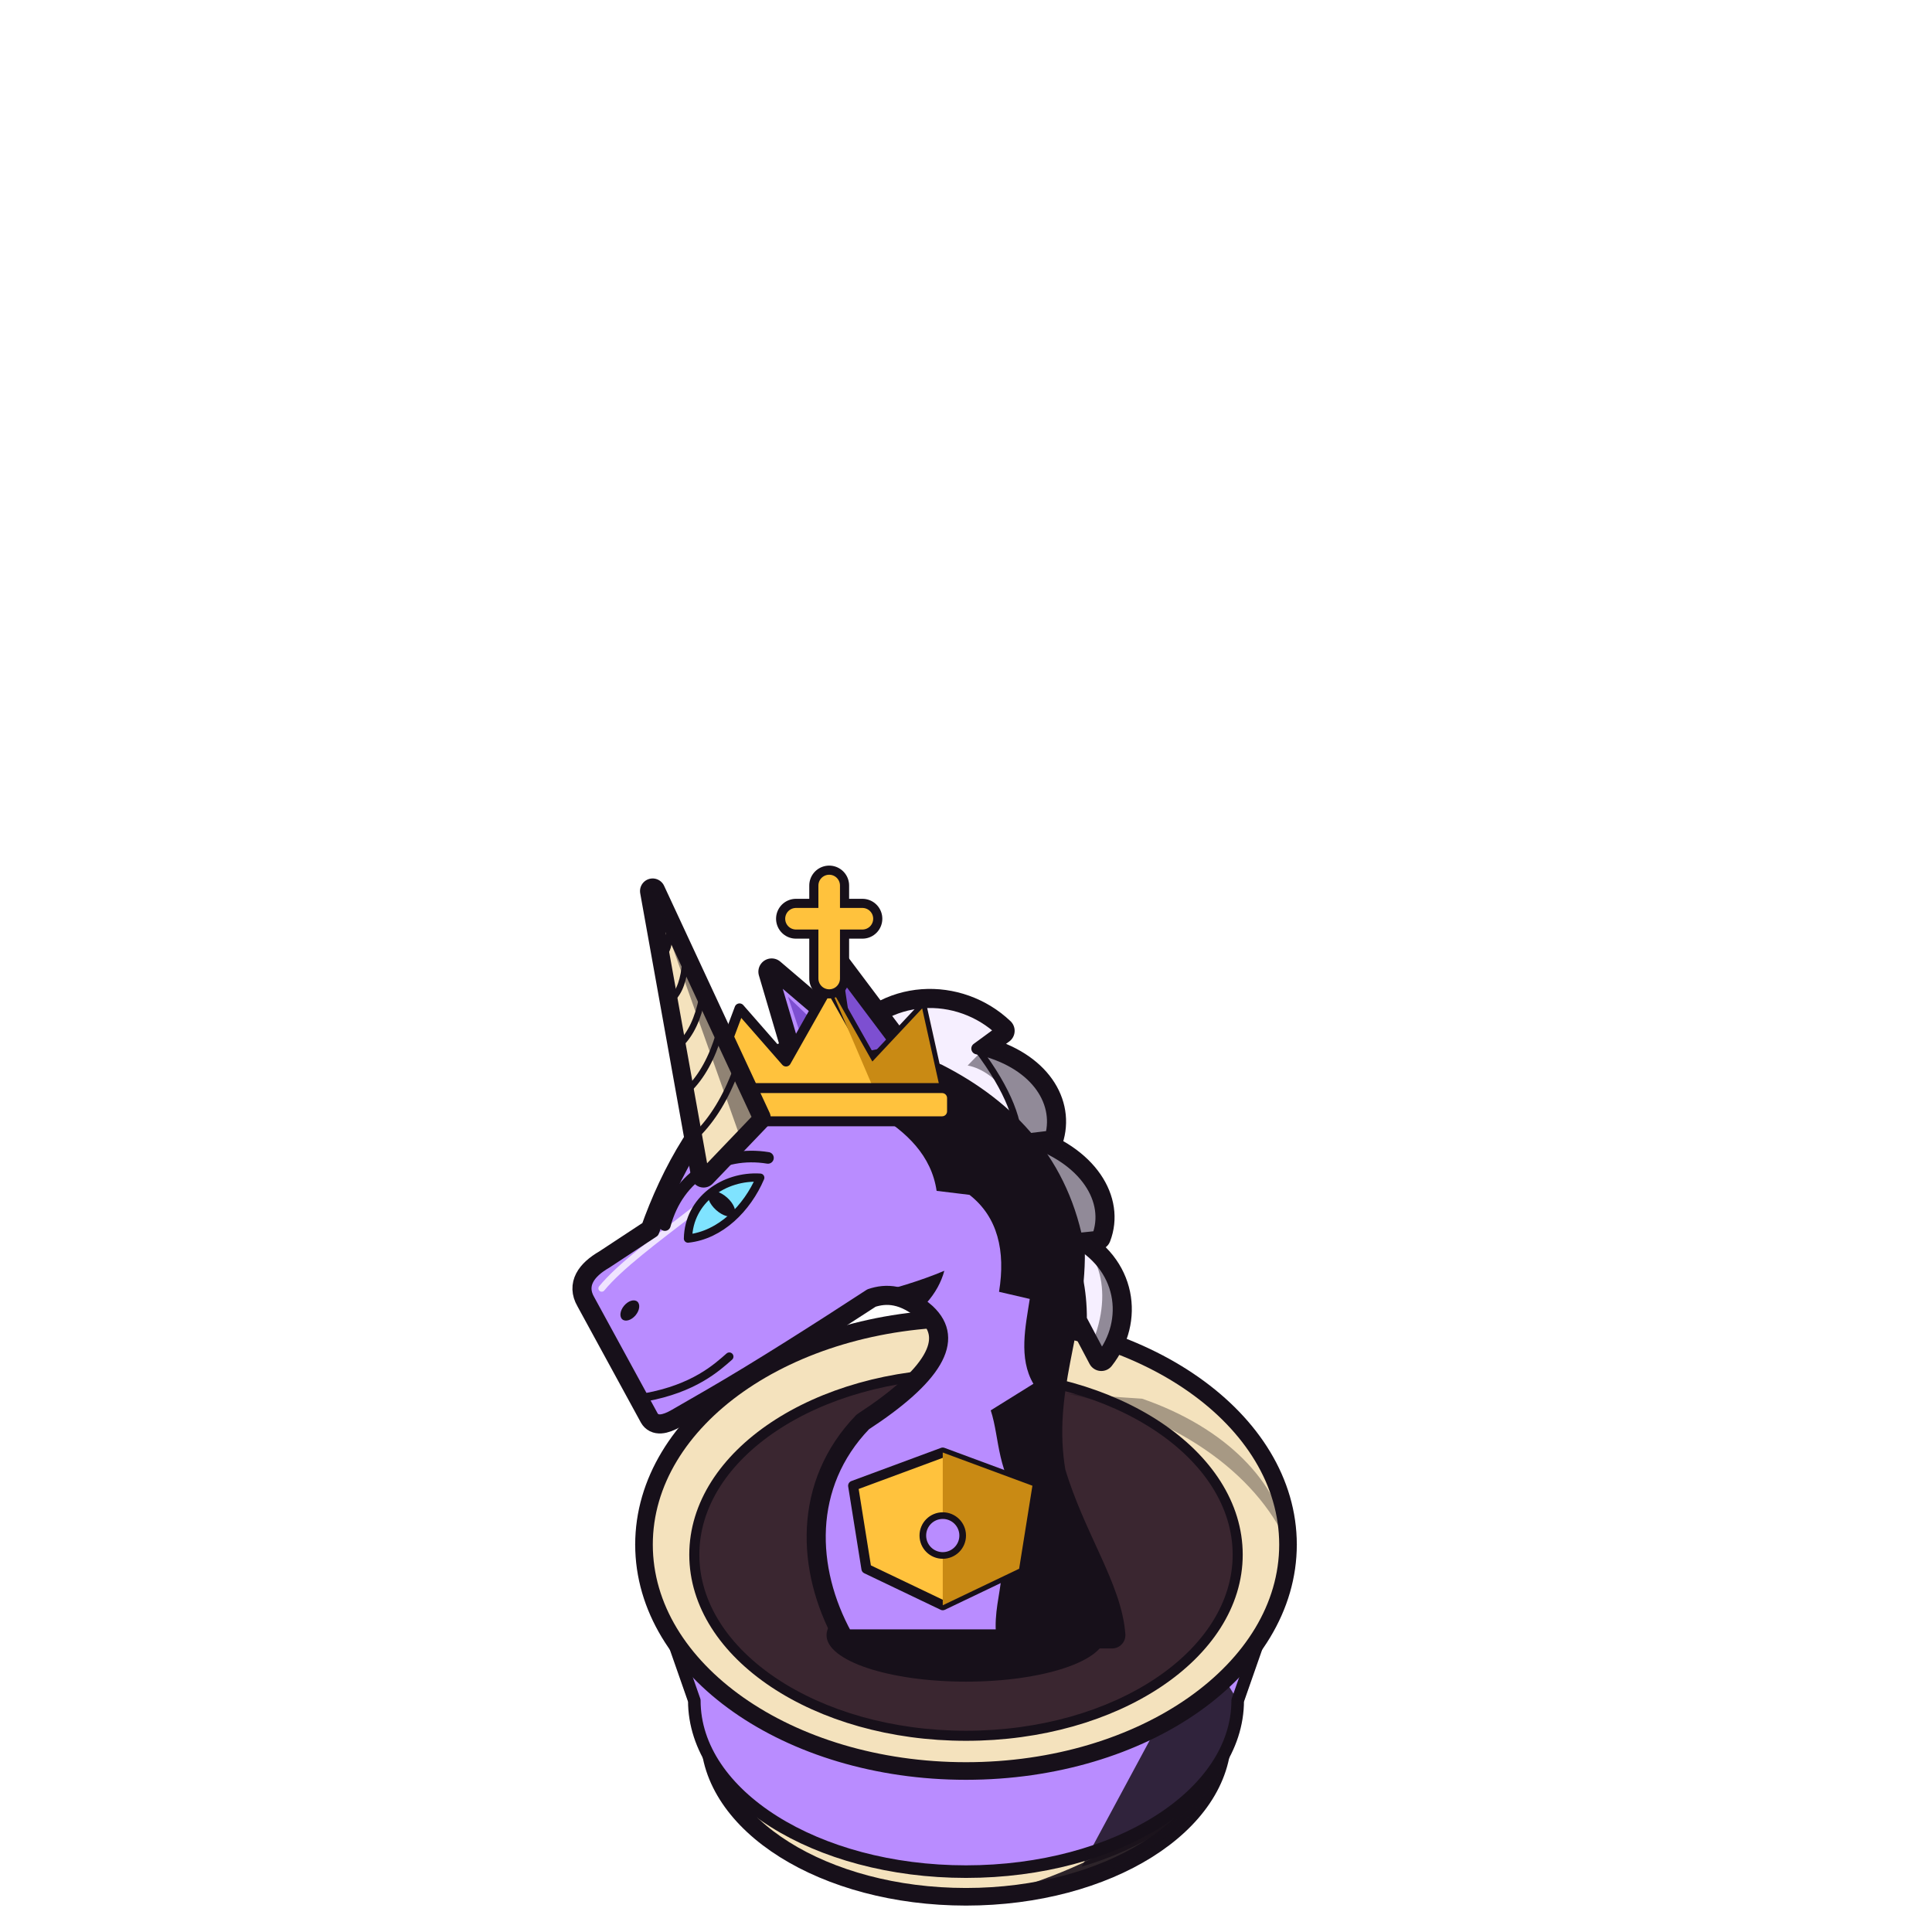
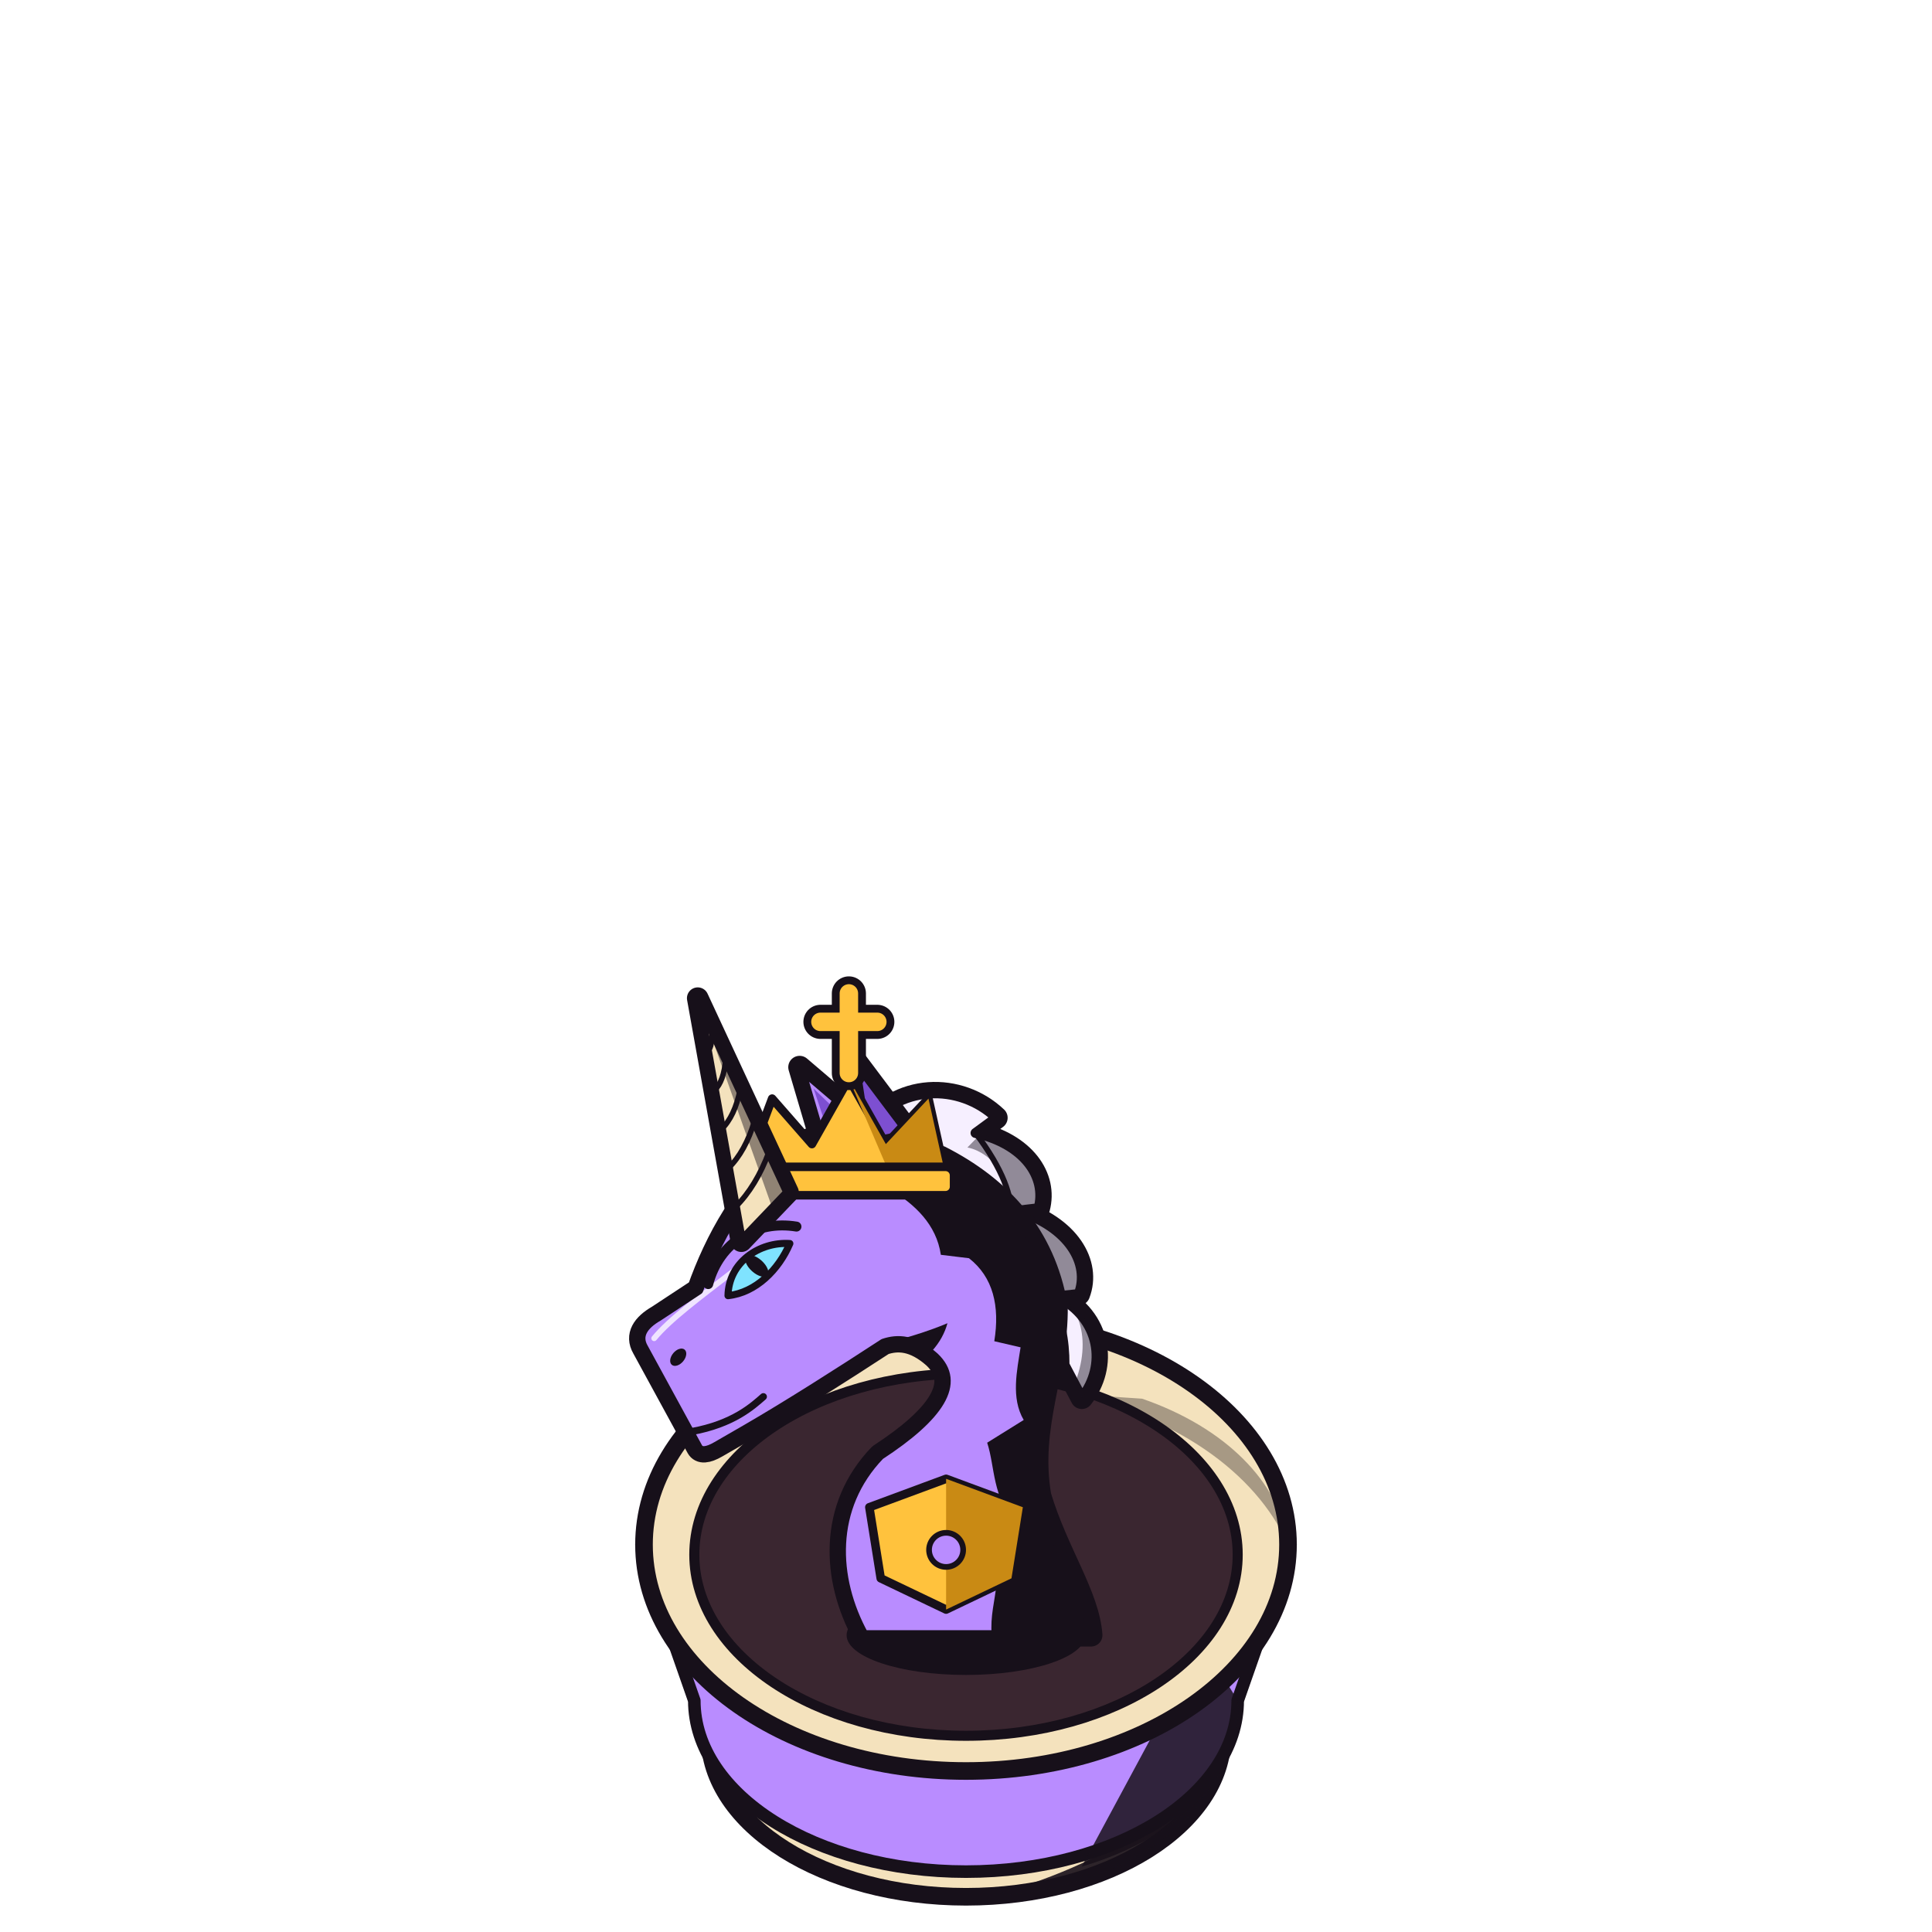
<svg xmlns="http://www.w3.org/2000/svg" viewBox="0 0 768 768" width="768" height="768">
  <path d="M256,614 L282,690 A102,64 0 0 0 486,690 L512,614 Z" fill="#f4e2bd" stroke="#17101a" stroke-width="7" stroke-linejoin="round" />
  <path d="M498,614 L486,690 A102,64 0 0 1 392,754 C440,742 478,716 486,690 Z" fill="#17101a" opacity=".9" />
  <path d="M262,636 L276,676 A108,68 0 0 0 492,676 L506,636 A128,90 0 0 1 262,636 Z" fill="#b98cff" stroke="#17101a" stroke-width="5" stroke-linejoin="round" />
  <path d="M470,640 L492,676 A108,68 0 0 1 430,742 L458,690 Z" fill="#17101a" opacity=".85" />
  <ellipse cx="384" cy="614" rx="128" ry="90" fill="#f4e2bd" stroke="#17101a" stroke-width="7" />
  <ellipse cx="384" cy="618" rx="108" ry="72" fill="#3a2630" stroke="#17101a" stroke-width="4" />
  <path d="M424,554 A128,90 0 0 1 512,614 A108,72 0 0 0 454,556 Z" fill="#17101a" opacity=".35" />
-   <g transform="translate(384 650) scale(0.66) translate(-384 -650)">
+   <g transform="translate(384 650) scale(0.565) translate(-384 -650)">
    <ellipse cx="384" cy="650" rx="84" ry="28" fill="#17101a" />
    <path d="M311.8,296.1 C335.7,261.5 379.6,261.6 405.3,286.0 L390.7,296.7 C425.2,304.5 440.9,327.8 435.1,349.6 L420.0,351.4 C456.5,362.7 471.5,388.7 463.3,410.0 L447.9,411.6 C479.0,427.3 483.1,460.6 465.5,482.9 L453.3,459.8 C453.5,425.0 439.8,397.7 416.1,376.8 C390.9,345.1 360.5,316.5 311.8,296.1 Z" fill="none" stroke="#17101a" stroke-width="16" stroke-linejoin="round" />
    <path d="M311.8,296.1 C335.7,261.5 379.6,261.6 405.3,286.0 L390.7,296.7 C425.2,304.5 440.9,327.8 435.1,349.6 L420.0,351.4 C456.5,362.7 471.5,388.7 463.3,410.0 L447.9,411.6 C479.0,427.3 483.1,460.6 465.5,482.9 L453.3,459.8 C453.5,425.0 439.8,397.7 416.1,376.8 C390.9,345.1 360.5,316.5 311.8,296.1 Z" fill="#f6efff" stroke="#17101a" stroke-width="7" stroke-linejoin="round" />
    <path d="M390.7,296.7 C410.2,322.5 416.7,341.8 415.8,356.2 M420.0,351.4 C439.4,377.1 446.0,396.5 447.2,414.3" fill="none" stroke="#17101a" stroke-width="4" />
    <path d="M405.3,286.0 L390.7,296.7 C425.2,304.5 440.9,327.8 435.1,349.6 L420.0,351.4 C456.5,362.7 471.5,388.7 463.3,410.0 L447.9,411.6 C479.0,427.3 483.1,460.6 465.5,482.9 L462.0,468.9 C473.5,435.0 458.7,410.2 441.3,408.4 C448.6,381.1 433.2,362.3 416.0,360.6 C421.6,334.3 403.2,310.3 385.0,306.9 Z" fill="#17101a" opacity=".45" />
    <clipPath id="c6">
      <path d="M195.2,518.1 L156.9,447.9 C151.9,439.2 156.9,431.7 167.3,425.7 L195.7,407.0 C208.0,372.2 228.1,335.2 259.8,310.0 C283.8,291.5 312.3,288.9 335.7,305.4 L365.7,313.5 C408.2,335.1 438.9,368.2 447.6,418.8 C448.1,466.0 427.6,502.3 436.0,552.0 C448.0,592.0 470.0,622.0 472.0,650.0 L312.0,650.0 C290.0,610.0 288.0,560.0 323.3,523.3 C365.1,496.0 380.9,472.5 361.6,454.4 C347.4,441.8 335.8,441.6 326.1,444.9 C295.9,464.6 258.8,488.3 229.4,505.3 L208.6,517.3 C201.7,521.3 197.2,521.6 195.2,518.1 Z" />
    </clipPath>
    <path d="M195.2,518.1 L156.9,447.9 C151.9,439.2 156.9,431.7 167.3,425.7 L195.7,407.0 C208.0,372.2 228.1,335.2 259.8,310.0 C283.8,291.5 312.3,288.9 335.7,305.4 L365.7,313.5 C408.2,335.1 438.9,368.2 447.6,418.8 C448.1,466.0 427.6,502.3 436.0,552.0 C448.0,592.0 470.0,622.0 472.0,650.0 L312.0,650.0 C290.0,610.0 288.0,560.0 323.3,523.3 C365.1,496.0 380.9,472.5 361.6,454.4 C347.4,441.8 335.8,441.6 326.1,444.9 C295.9,464.6 258.8,488.3 229.4,505.3 L208.6,517.3 C201.7,521.3 197.2,521.6 195.2,518.1 Z" fill="none" stroke="#17101a" stroke-width="16" stroke-linejoin="round" />
    <path d="M195.2,518.1 L156.9,447.9 C151.9,439.2 156.9,431.7 167.3,425.7 L195.7,407.0 C208.0,372.2 228.1,335.2 259.8,310.0 C283.8,291.5 312.3,288.9 335.7,305.4 L365.7,313.5 C408.2,335.1 438.9,368.2 447.6,418.8 C448.1,466.0 427.6,502.3 436.0,552.0 C448.0,592.0 470.0,622.0 472.0,650.0 L312.0,650.0 C290.0,610.0 288.0,560.0 323.3,523.3 C365.1,496.0 380.9,472.5 361.6,454.4 C347.4,441.8 335.8,441.6 326.1,444.9 C295.9,464.6 258.8,488.3 229.4,505.3 L208.6,517.3 C201.7,521.3 197.2,521.6 195.2,518.1 Z" fill="#b98cff" />
    <g clip-path="url(#c6)">
      <path d="M276.3,286.6 L404.5,212.6 L448.5,288.8 L488.5,358.1 L527.7,451.3 L520.0,560.0 L520.0,660.0 L404.0,660.0 C396.0,632.0 414.0,612.0 400.0,592.0 L420.0,574.0 C402.0,552.0 404.6,532.0 398.9,514.6 L424.6,498.6 C415.5,483.2 419.9,463.8 422.4,447.5 L403.9,443.2 C407.9,418.5 403.1,398.1 386.1,384.8 L366.3,382.4 C363.2,361.1 348.0,346.8 330.3,336.2 C326.5,317.6 298.7,301.4 276.3,286.6 Z" fill="#17101a" />
      <g transform="translate(44 0) rotate(-30 404 520)">
        <path d="M336,394 C300,396 256,398 222,398 C246,408 290,414 336,418 C356,420 372,414 382,404 C366,402 350,398 336,394 Z" fill="#17101a" />
        <path d="M198,310 C214,304 240,301 270,297" fill="none" stroke="#efe4ff" stroke-width="4" stroke-linecap="round" />
      </g>
    </g>
    <path d="M195.2,518.1 L156.9,447.9 C151.9,439.2 156.9,431.7 167.3,425.7 L195.7,407.0 C208.0,372.2 228.1,335.2 259.8,310.0 C283.8,291.5 312.3,288.9 335.7,305.4 L365.7,313.5 C408.2,335.1 438.9,368.2 447.6,418.8 C448.1,466.0 427.6,502.3 436.0,552.0 C448.0,592.0 470.0,622.0 472.0,650.0 L312.0,650.0 C290.0,610.0 288.0,560.0 323.3,523.3 C365.1,496.0 380.9,472.5 361.6,454.4 C347.4,441.8 335.8,441.6 326.1,444.9 C295.9,464.6 258.8,488.3 229.4,505.3 L208.6,517.3 C201.7,521.3 197.2,521.6 195.2,518.1 Z" fill="none" stroke="#17101a" stroke-width="7" stroke-linejoin="round" />
    <g transform="translate(44 0) rotate(-30 404 520)">
      <g transform="translate(284,304)">
        <g transform="scale(1)">
          <path d="M-26,6 C-14,-14 12,-16 30,-4 C14,8 -8,14 -26,6 Z" fill="#7fe3ff" stroke="#17101a" stroke-width="5" stroke-linejoin="round" />
          <ellipse cx="2" cy="-2" rx="5" ry="10" transform="rotate(-18 2 -2)" fill="#17101a" />
          <path d="M-34,-8 C-12,-30 18,-30 40,-12" fill="none" stroke="#17101a" stroke-width="7" stroke-linecap="round" />
        </g>
      </g>
      <ellipse cx="206" cy="330" rx="7" ry="4.5" fill="#17101a" transform="rotate(-20 206 330)" />
      <path d="M188,380 C216,390 234,386 244,384" fill="none" stroke="#17101a" stroke-width="5" stroke-linecap="round" />
    </g>
    <g transform="translate(44 0) rotate(-30 404 520)">
      <path d="M368,254 L382,196 L404,258 Z" fill="none" stroke="#17101a" stroke-width="16" stroke-linejoin="round" />
      <path d="M368,254 L382,196 L404,258 Z" fill="#b98cff" stroke="#17101a" stroke-width="7" stroke-linejoin="round" />
      <path d="M376,248 L383,214 L394,252 Z" fill="#7d4fd1" />
      <path d="M396,266 L418,210 L426,276 Z" fill="none" stroke="#17101a" stroke-width="16" stroke-linejoin="round" />
      <path d="M396,266 L418,210 L426,276 Z" fill="#7d4fd1" stroke="#17101a" stroke-width="7" stroke-linejoin="round" />
    </g>
    <g transform="translate(-76.4 50.5)">
      <g transform="translate(6 8)">
        <path d="M300,262 L318,214 L346,246 L372,200 L398,246 L428,214 L440,268 Z" fill="#ffc23d" stroke="#17101a" stroke-width="6" stroke-linejoin="round" />
        <path d="M372,200 L398,246 L428,214 L440,268 L402,270 Z" fill="#c98a14" />
        <rect x="296" y="262" width="150" height="20" rx="6" fill="#ffc23d" stroke="#17101a" stroke-width="6" />
        <path d="M372,196 L372,140 M352,160 L392,160" stroke="#17101a" stroke-width="24" stroke-linecap="round" />
        <path d="M372,196 L372,140 M352,160 L392,160" stroke="#ffc23d" stroke-width="13" stroke-linecap="round" />
      </g>
    </g>
    <g transform="translate(44 0) rotate(-30 404 520)">
      <g transform="translate(310 272) scale(0.95) translate(-310 -272)">
        <path d="M284,282 L332,268 L346,110 Z" fill="none" stroke="#17101a" stroke-width="16" stroke-linejoin="round" />
        <path d="M284,282 L332,268 L346,110 Z" fill="#f4e2bd" stroke="#17101a" stroke-width="7" stroke-linejoin="round" />
        <path d="M316,273 L332,268 L346,110 Z" fill="#17101a" opacity=".45" />
        <path d="M292.68,257.92 Q313.81,252.37 334.94,234.82" fill="none" stroke="#17101a" stroke-width="4" />
        <path d="M302.6,230.4 Q319.89,225.97 337.18,209.54" fill="none" stroke="#17101a" stroke-width="4" />
        <path d="M312.52,202.88 Q325.97,199.57 339.42,184.26" fill="none" stroke="#17101a" stroke-width="4" />
        <path d="M322.44,175.36 Q332.05,173.17 341.66,158.98" fill="none" stroke="#17101a" stroke-width="4" />
        <path d="M332.36,147.84 Q338.13,146.77 343.9,133.7" fill="none" stroke="#17101a" stroke-width="4" />
      </g>
    </g>
    <path d="M330,560 L384,540 L438,560 L430,610 L384,632 L338,610 Z" fill="#ffc23d" stroke="#17101a" stroke-width="6" stroke-linejoin="round" transform="translate(-14 0)" />
    <path d="M384,540 L438,560 L430,610 L384,632 Z" fill="#c98a14" transform="translate(-14 0)" />
    <circle cx="370" cy="590" r="12" fill="#b98cff" stroke="#17101a" stroke-width="4" />
  </g>
</svg>
